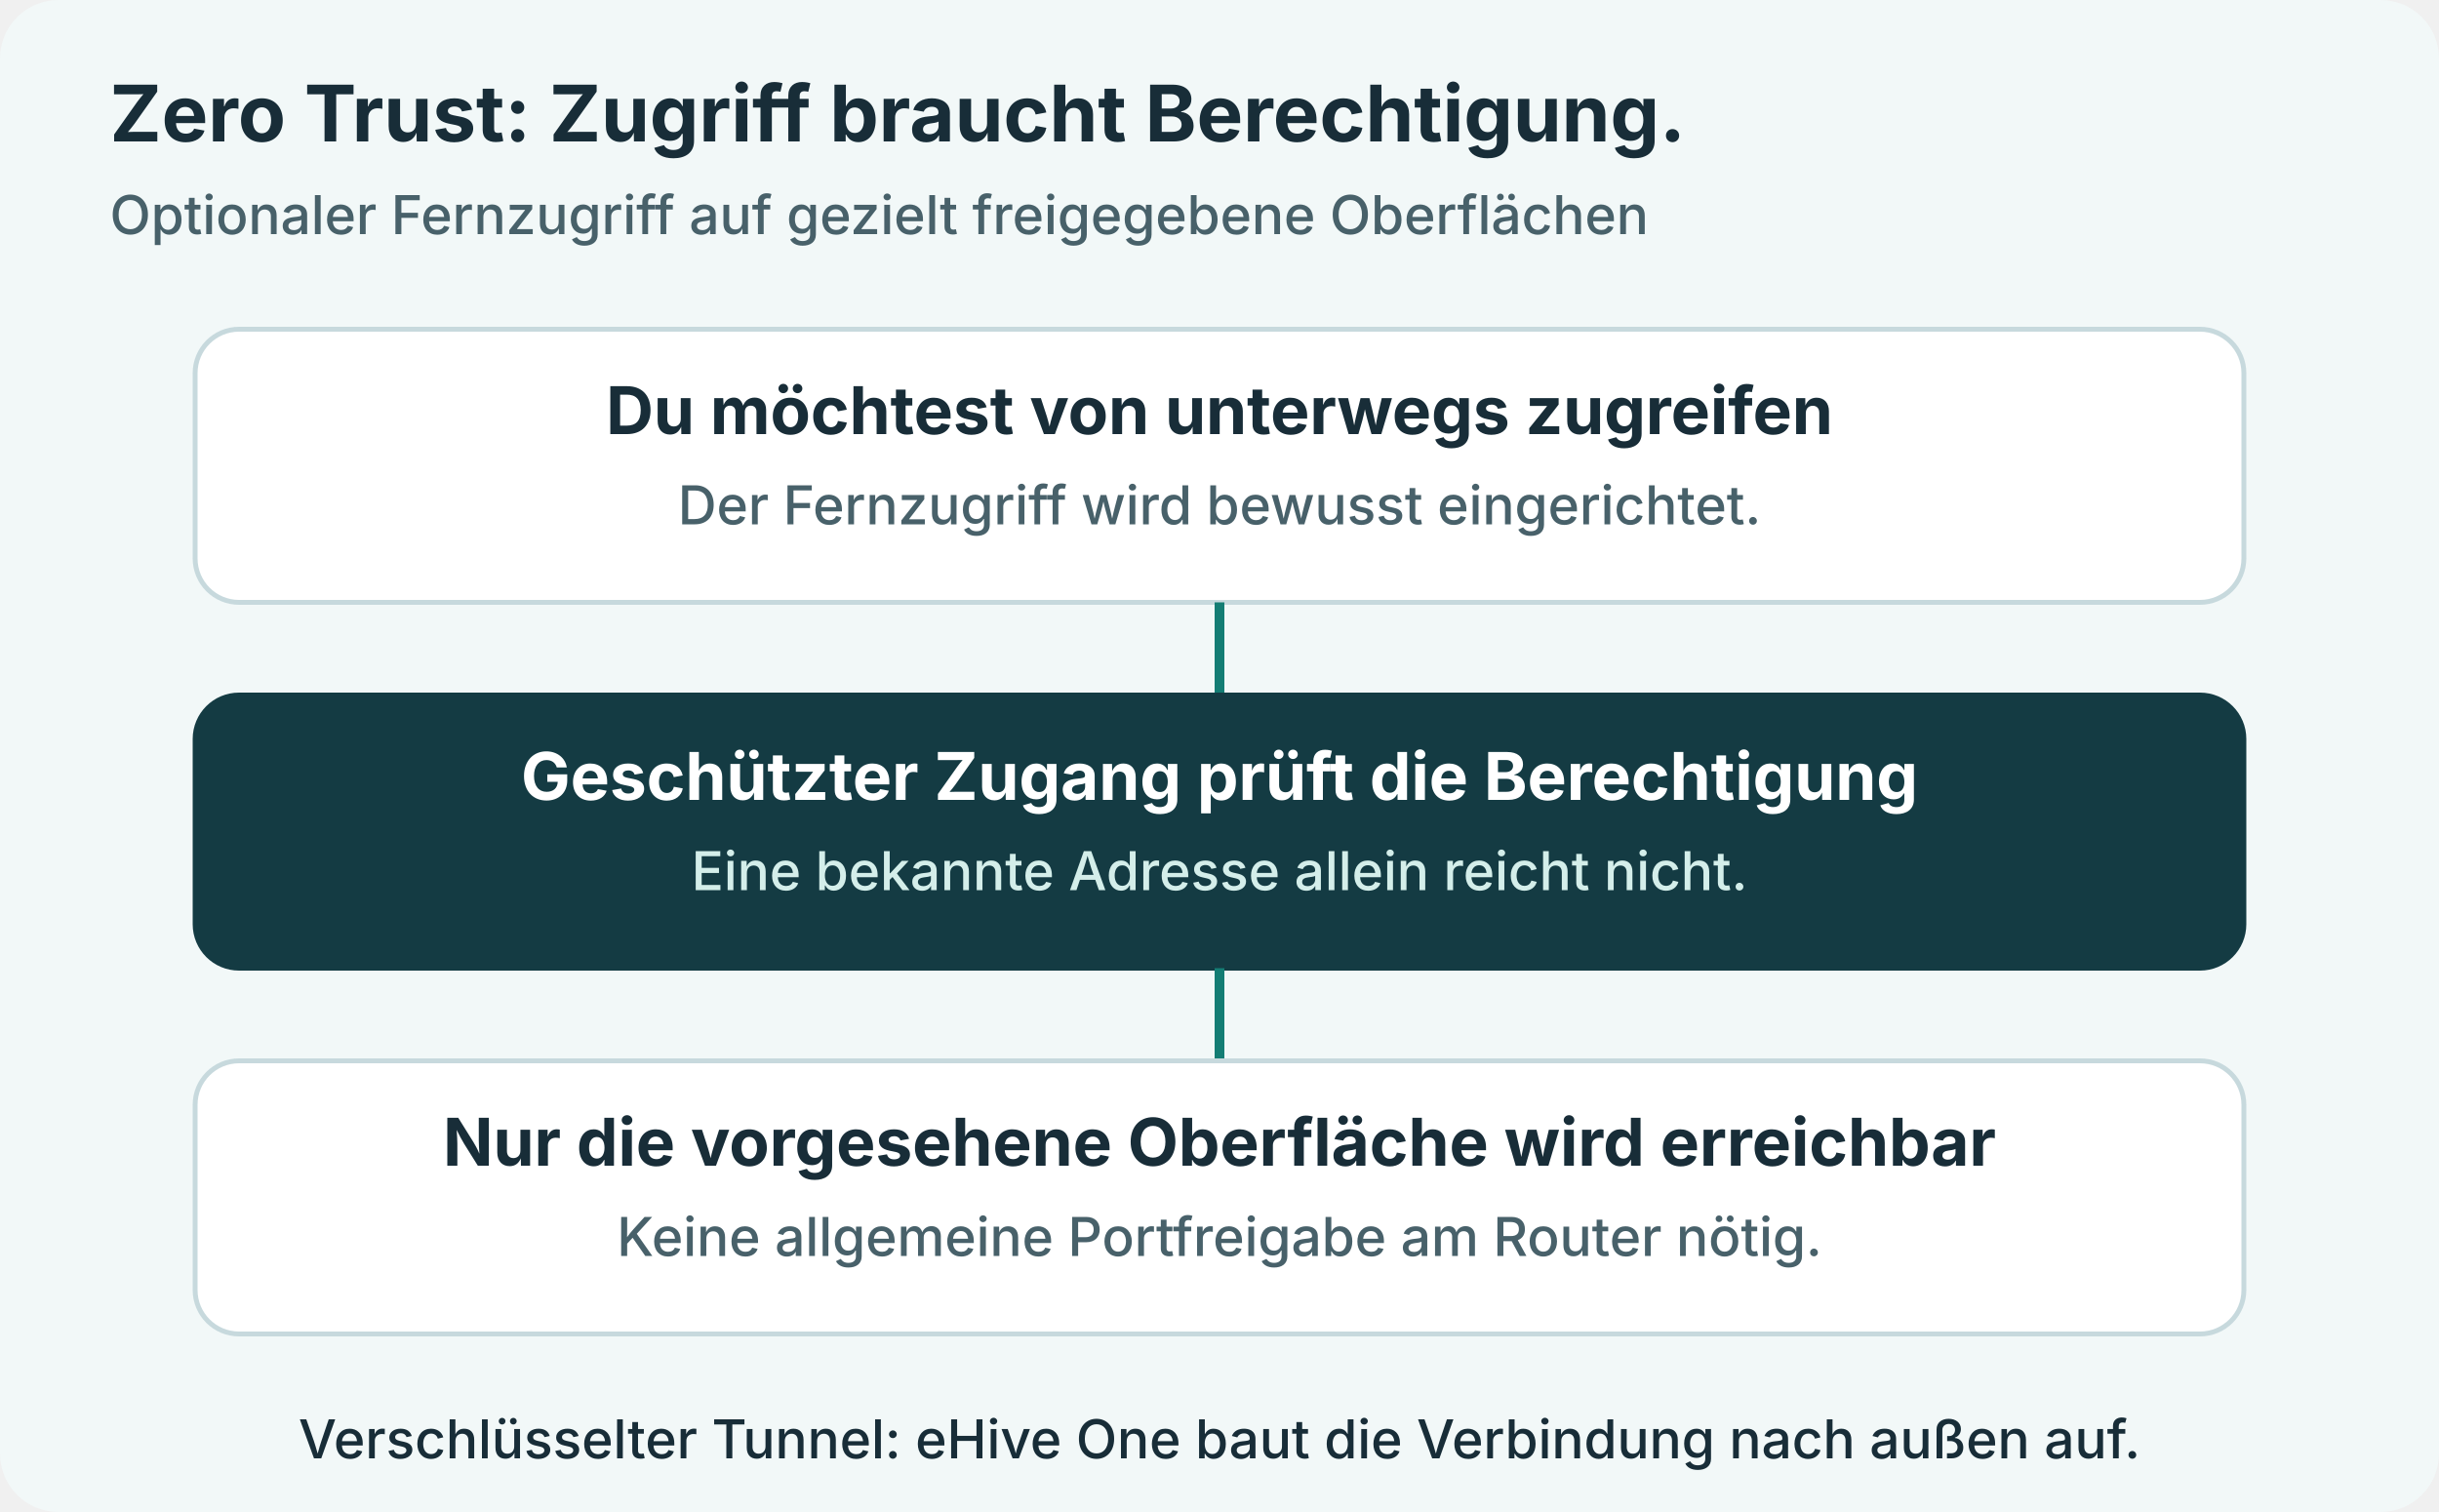
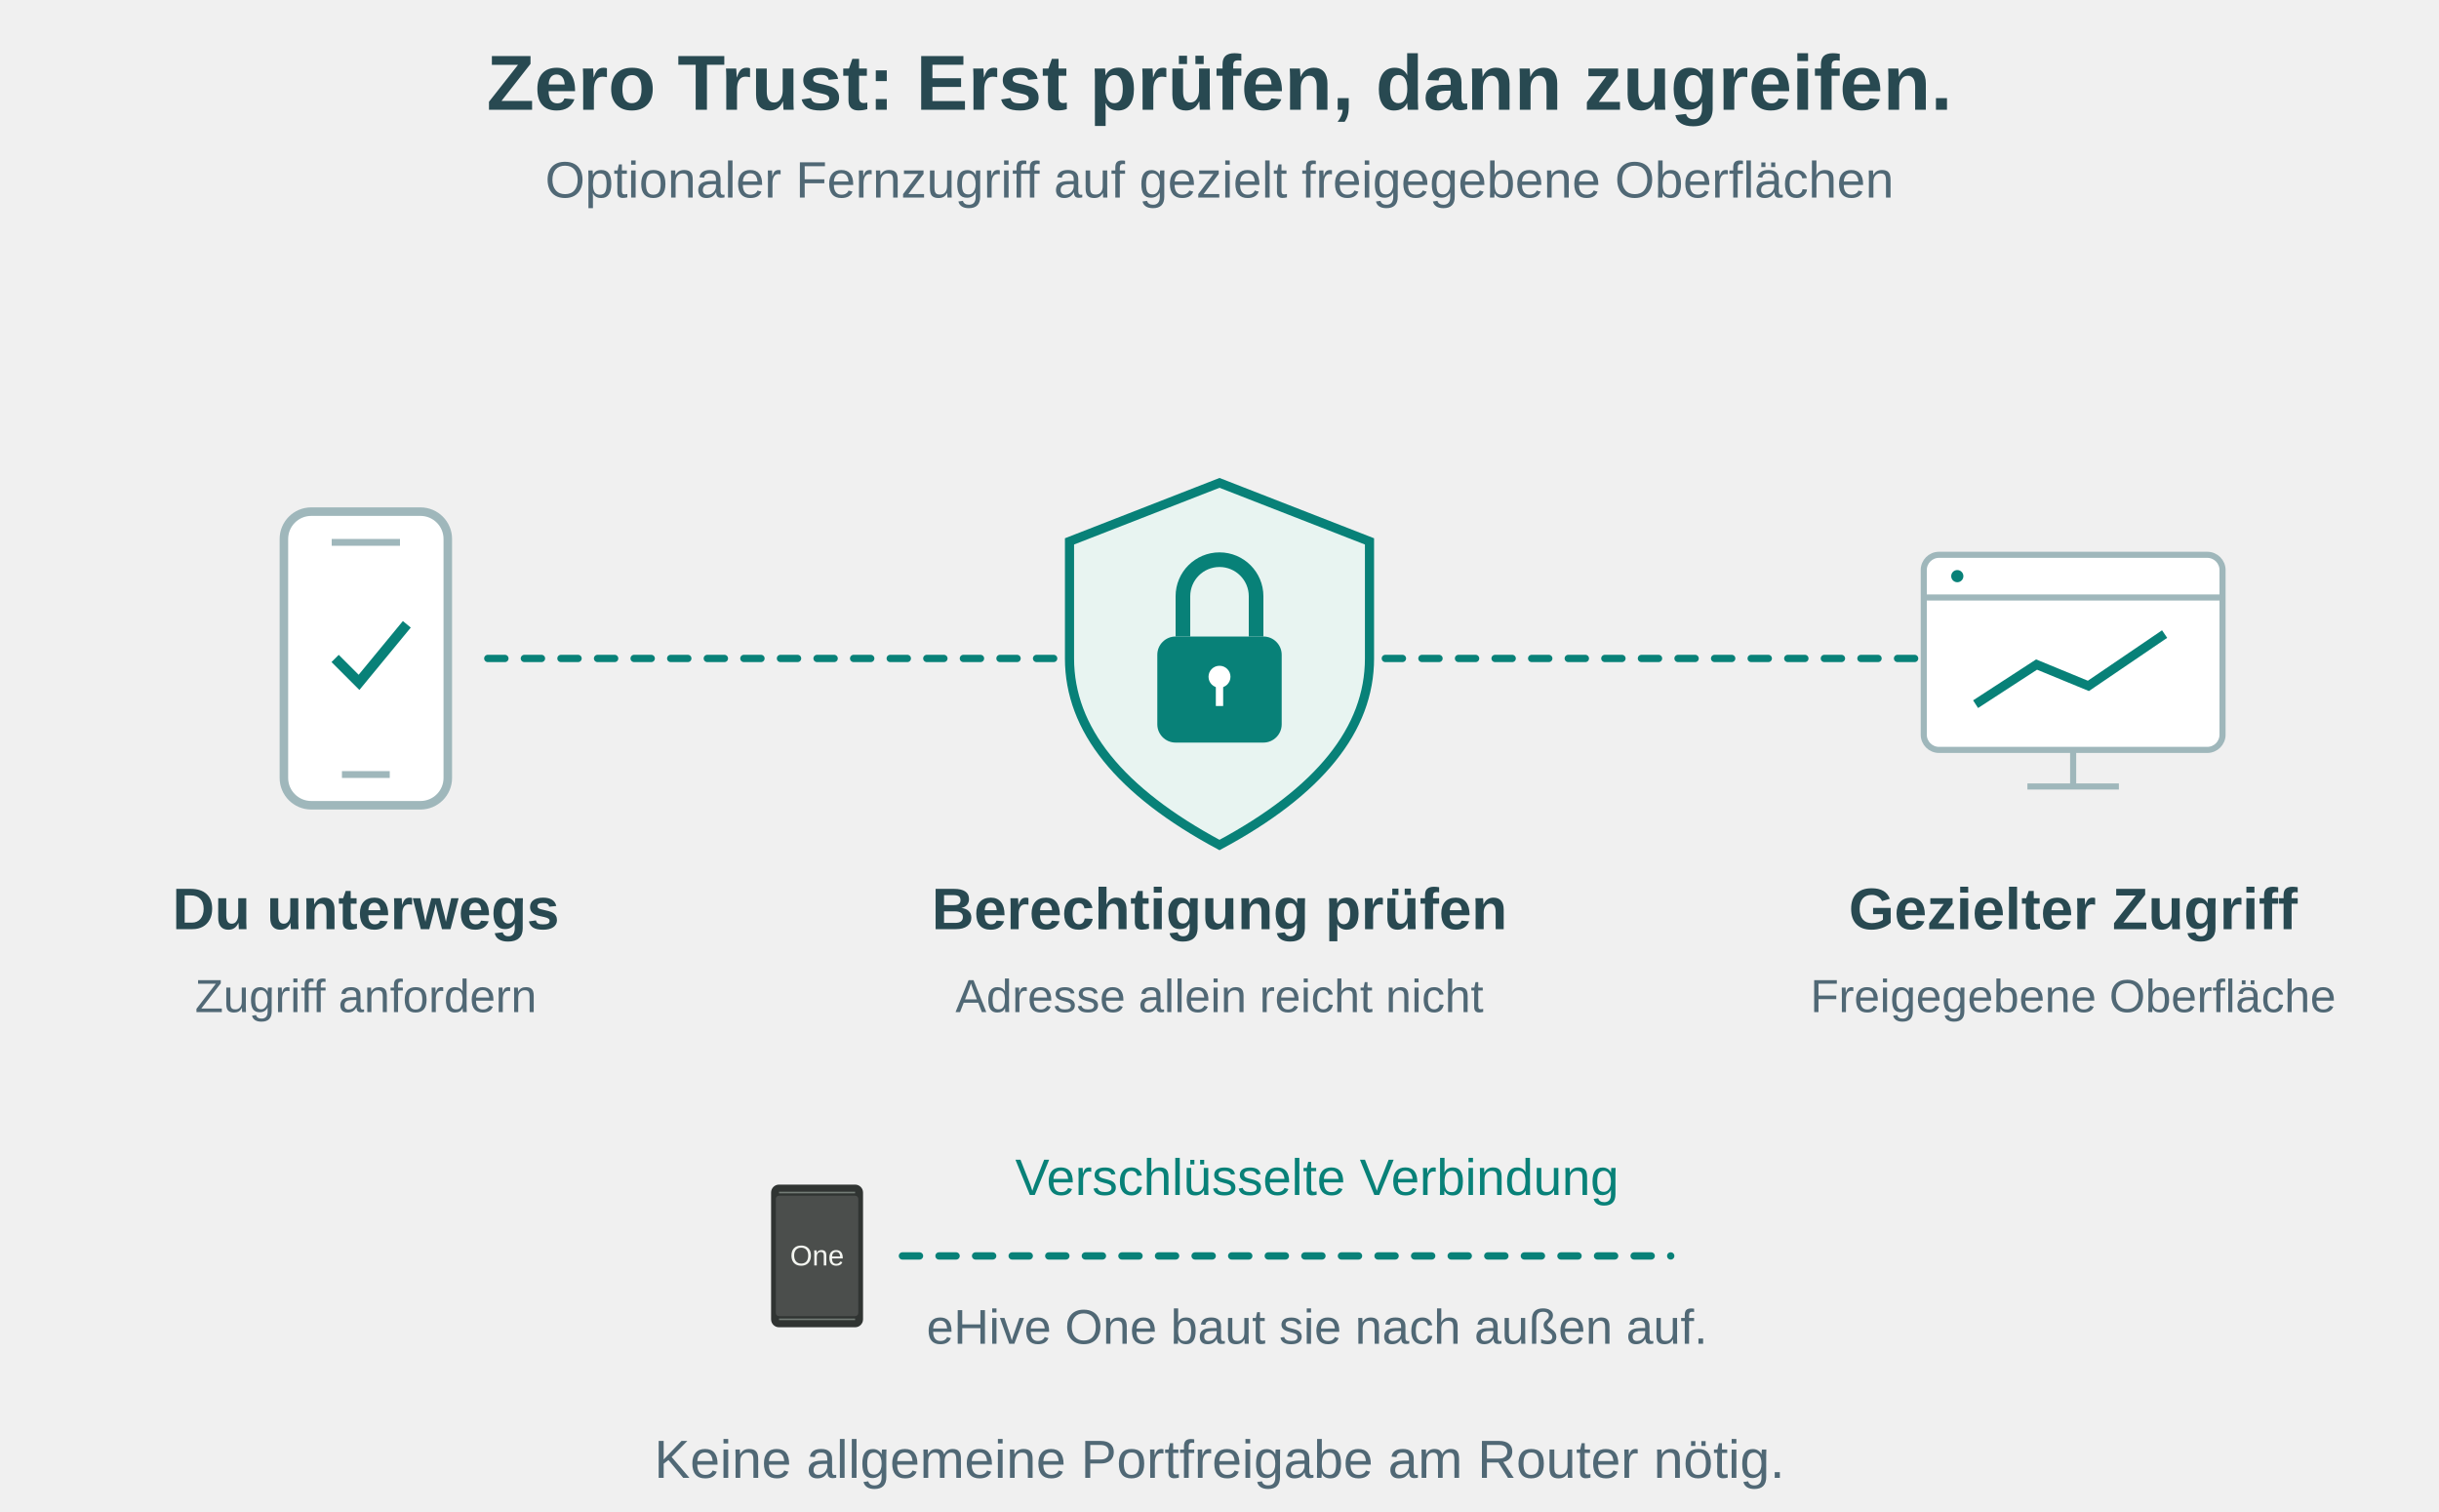
<svg xmlns="http://www.w3.org/2000/svg" viewBox="0 0 1000 620" role="img" aria-labelledby="title desc">
-   <g font-family="system-ui, -apple-system, sans-serif">
-     <rect width="1000" height="620" rx="24" fill="#f2f8f8" />
-     <text x="45" y="58" font-size="32" fill="#182d38" font-weight="750" text-anchor="start">Zero Trust: Zugriff braucht Berechtigung.</text>
-     <text x="45" y="96" font-size="22" fill="#48616a" font-weight="500" text-anchor="start">Optionaler Fernzugriff auf gezielt freigegebene Oberflächen</text>
-     <rect x="80" y="135" width="840" height="112" rx="18" fill="#fff" stroke="#c7d9dd" stroke-width="2" />
-     <text x="500" y="178" font-size="27" fill="#182d38" font-weight="700" text-anchor="middle">Du möchtest von unterwegs zugreifen</text>
-     <text x="500" y="215" font-size="22" fill="#48616a" font-weight="500" text-anchor="middle">Der Fernzugriff wird bewusst eingerichtet.</text>
-     <path d="M500 247 L500 285" stroke="#147d74" stroke-width="4" fill="none" />
-     <rect x="80" y="285" width="840" height="112" rx="18" fill="#143b43" stroke="#143b43" stroke-width="2" />
-     <text x="500" y="328" font-size="27" fill="#fff" font-weight="700" text-anchor="middle">Geschützter Zugang prüft die Berechtigung</text>
-     <text x="500" y="365" font-size="22" fill="#d4eeea" font-weight="500" text-anchor="middle">Eine bekannte Adresse allein reicht nicht.</text>
-     <path d="M500 397 L500 435" stroke="#147d74" stroke-width="4" fill="none" />
-     <rect x="80" y="435" width="840" height="112" rx="18" fill="#fff" stroke="#c7d9dd" stroke-width="2" />
-     <text x="500" y="478" font-size="27" fill="#182d38" font-weight="700" text-anchor="middle">Nur die vorgesehene Oberfläche wird erreichbar</text>
-     <text x="500" y="515" font-size="22" fill="#48616a" font-weight="500" text-anchor="middle">Keine allgemeine Portfreigabe am Router nötig.</text>
-     <text x="500" y="598" font-size="22" fill="#182d38" font-weight="500" text-anchor="middle">Verschlüsselter Tunnel: eHive One baut die Verbindung nach außen auf.</text>
+   <defs>
+     <pattern id="dots" width="22" height="22" patternUnits="userSpaceOnUse">
+       <circle cx="1" cy="1" r=".8" fill="#dce5e8" />
+     </pattern>
+     <g id="one">
+       <rect x="-29" y="-45" width="58" height="90" rx="5" fill="#303432" />
+       <rect x="-26" y="-38" width="52" height="76" rx="2" fill="#4b4e4c" />
+       <path d="M-24-40H24M-24 40H24" stroke="#737b76" />
+       <text y="6" text-anchor="middle" font-size="18" fill="#f3f5f0">One</text>
+     </g>
+     <g id="meter">
+       <rect x="-27" y="-35" width="54" height="70" rx="7" fill="#fff" stroke="#9fb7bb" stroke-width="2" />
+       <path d="M-16-35v-5h32v5M-16 35v5h32v-5" fill="#e1eceb" stroke="#9fb7bb" />
+       <rect x="-18" y="-23" width="36" height="20" rx="3" fill="#e8f4f1" />
+       <text y="-10" font-size="8" text-anchor="middle" fill="#35666a" font-family="monospace">01248</text>
+       <circle cx="-12" cy="11" r="3" fill="#088178" />
+       <path d="M-3 10H17M-17 25H17" stroke="#d4e3e2" stroke-width="2" />
+     </g>
+     <g id="wallbox">
+       <rect x="-30" y="-36" width="60" height="72" rx="12" fill="#284951" />
+       <rect x="-18" y="-25" width="36" height="14" rx="3" fill="#c9e5df" />
+       <path d="M2-1l-10 16H3L-4 28" fill="none" stroke="#93d6c7" stroke-width="3" />
+       <path d="M30-4q23 0 16 25t11 12" fill="none" stroke="#5b7a80" stroke-width="3" />
+     </g>
+     <g id="pv">
+       <path d="M-38-30H38L49 28H-49Z" fill="#344f61" stroke="#8eafb9" stroke-width="2" />
+       <path d="M-19-30l-5 58M0-30V28M19-30l5 58M-42-11H42M-46 9H46" stroke="#87aaba" stroke-width="1.5" />
+       <path d="M0 28V42M-23 42H23" stroke="#8eafb9" stroke-width="3" />
+     </g>
+     <g id="browser">
+       <rect x="-49" y="-34" width="98" height="64" rx="5" fill="#fff" stroke="#9fb7bb" stroke-width="2" />
+       <path d="M-49-20H49M-15 42H15M0 30V42" stroke="#9fb7bb" stroke-width="2" />
+       <circle cx="-38" cy="-27" r="2" fill="#088178" />
+       <path d="M-32 15l20-13 17 7 25-17" fill="none" stroke="#088178" stroke-width="3" />
+     </g>
+     <g id="phone">
+       <rect x="-24" y="-43" width="48" height="86" rx="8" fill="#fff" stroke="#9fb7bb" stroke-width="2.5" />
+       <path d="M-10-34H10M-7 34H7" stroke="#9fb7bb" stroke-width="2" />
+       <path d="M-9 0l7 7 14-17" fill="none" stroke="#088178" stroke-width="3" />
+     </g>
+     <g id="shield">
+       <path d="M0-48l41 16V0q0 29-41 51Q-41 29-41 0V-32Z" fill="#e8f4f1" stroke="#088178" stroke-width="2.5" />
+       <rect x="-17" y="-6" width="34" height="29" rx="5" fill="#088178" />
+       <path d="M-10-6V-17a10 10 0 0 1 20 0V-6" fill="none" stroke="#088178" stroke-width="4" />
+       <circle cy="5" r="3" fill="#fff" />
+       <path d="M0 7V13" stroke="#fff" stroke-width="2" />
+     </g>
+     <g id="cloud">
+       <path d="M-30 20h60a20 20 0 0 0 0-40 30 30 0 0 0-56-7 24 24 0 0 0-4 47Z" fill="#eef3f4" stroke="#9fb7bb" stroke-width="2.5" />
+     </g>
+     <g id="house">
+       <path d="M-120-38L0-130 120-38" fill="#e8f2f2" stroke="#a9bac2" stroke-width="2.5" stroke-linejoin="round" />
+       <path d="M-104-48V115H104V-48" fill="#fff" stroke="#a9bac2" stroke-width="2" />
+       <path d="M-104 115H104" stroke="#a9bac2" stroke-width="2" />
+     </g>
+   </defs>
+   <g font-family="Arial,Helvetica,sans-serif">
+     <text x="500" y="45" text-anchor="middle" font-size="32" fill="#284951" font-weight="700">Zero Trust: Erst prüfen, dann zugreifen.</text>
+     <text x="500" y="81" text-anchor="middle" font-size="21" fill="#506875" font-weight="500">Optionaler Fernzugriff auf gezielt freigegebene Oberflächen</text>
+     <path d="M200 270H432M568 270H800" fill="none" stroke="#088178" stroke-width="3" stroke-linecap="round" stroke-linejoin="round" stroke-dasharray="7 8" />
+     <use href="#phone" transform="translate(150 270) scale(1.4)" />
+     <use href="#shield" transform="translate(500 270) scale(1.5)" />
+     <use href="#browser" transform="translate(850 270) scale(1.25)" />
+     <text x="150" y="381" text-anchor="middle" font-size="24" fill="#284951" font-weight="700">Du unterwegs</text>
+     <text x="500" y="381" text-anchor="middle" font-size="24" fill="#284951" font-weight="700">Berechtigung prüfen</text>
+     <text x="850" y="381" text-anchor="middle" font-size="24" fill="#284951" font-weight="700">Gezielter Zugriff</text>
+     <text x="150" y="415" text-anchor="middle" font-size="19" fill="#506875" font-weight="500">Zugriff anfordern</text>
+     <text x="500" y="415" text-anchor="middle" font-size="19" fill="#506875" font-weight="500">Adresse allein reicht nicht</text>
+     <text x="850" y="415" text-anchor="middle" font-size="19" fill="#506875" font-weight="500">Freigegebene Oberfläche</text>
+     <use href="#one" transform="translate(335 515) scale(0.65)" />
+     <path d="M370 515H685" fill="none" stroke="#088178" stroke-width="3" stroke-linecap="round" stroke-linejoin="round" stroke-dasharray="7 8" />
+     <text x="540" y="490" text-anchor="middle" font-size="21" fill="#088178" font-weight="500">Verschlüsselte Verbindung</text>
+     <text x="540" y="551" text-anchor="middle" font-size="20" fill="#506875" font-weight="500">eHive One baut sie nach außen auf.</text>
+     <text x="500" y="606" text-anchor="middle" font-size="22" fill="#506875" font-weight="500">Keine allgemeine Portfreigabe am Router nötig.</text>
  </g>
</svg>
